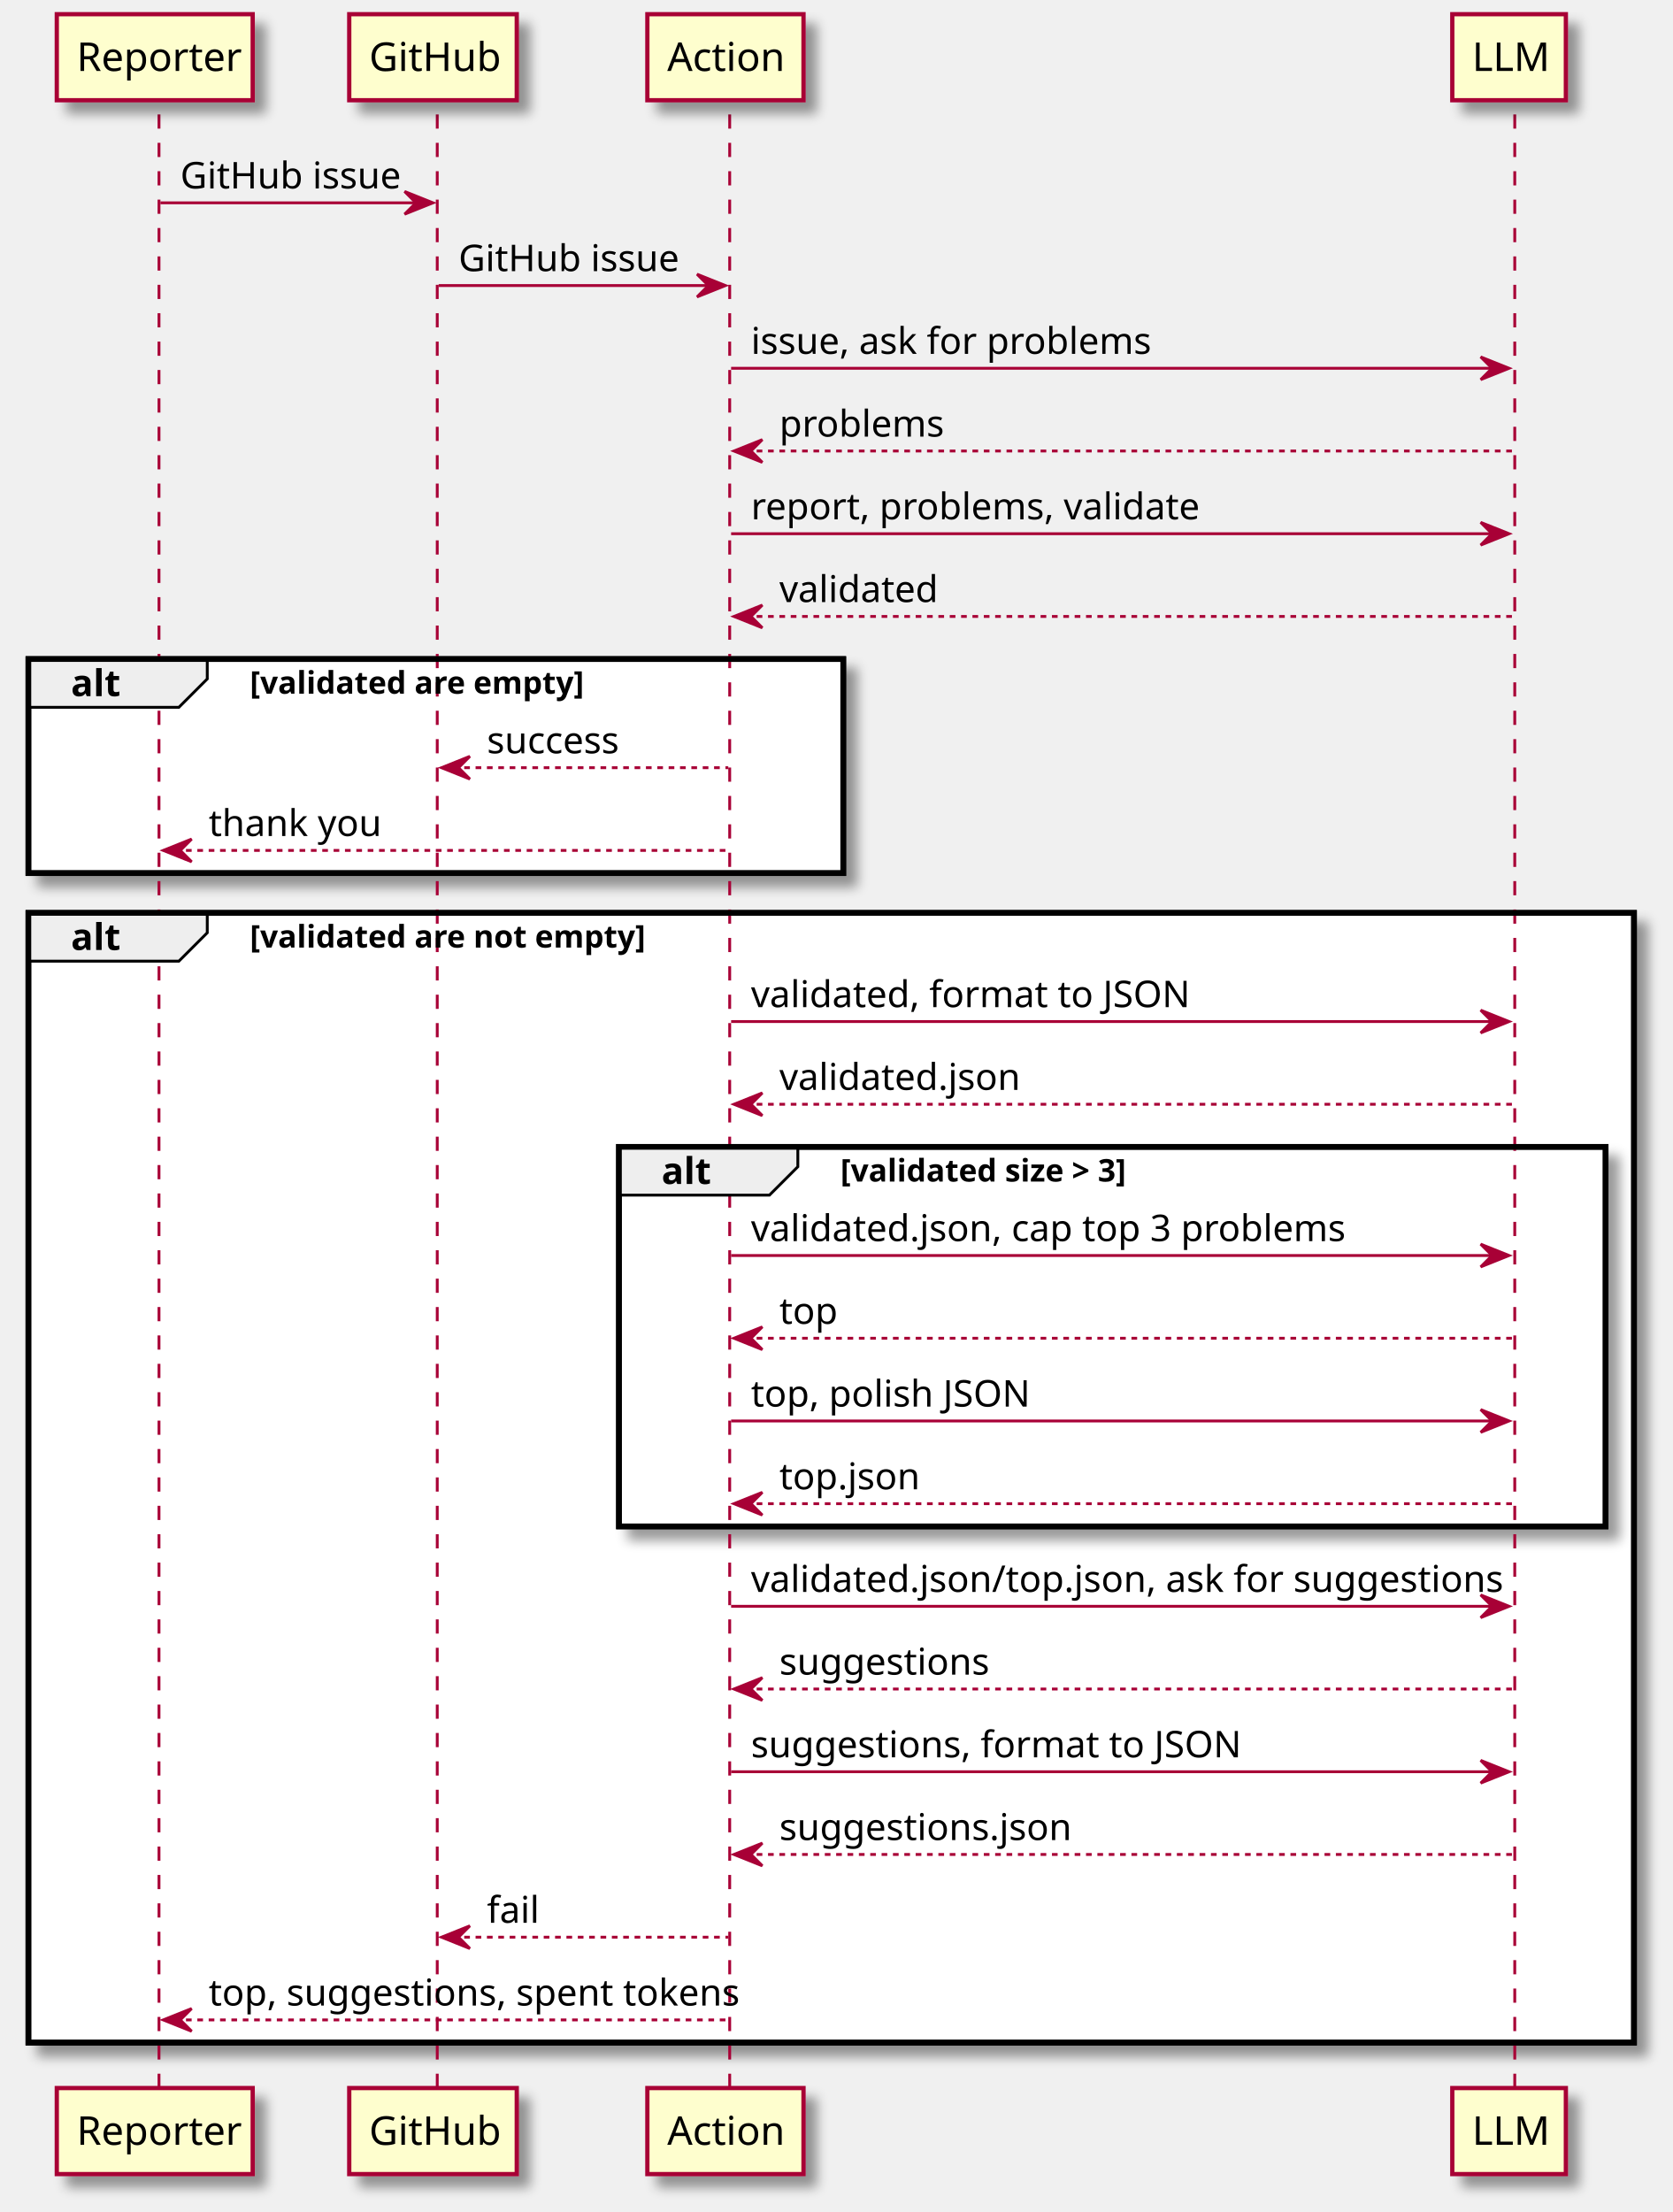
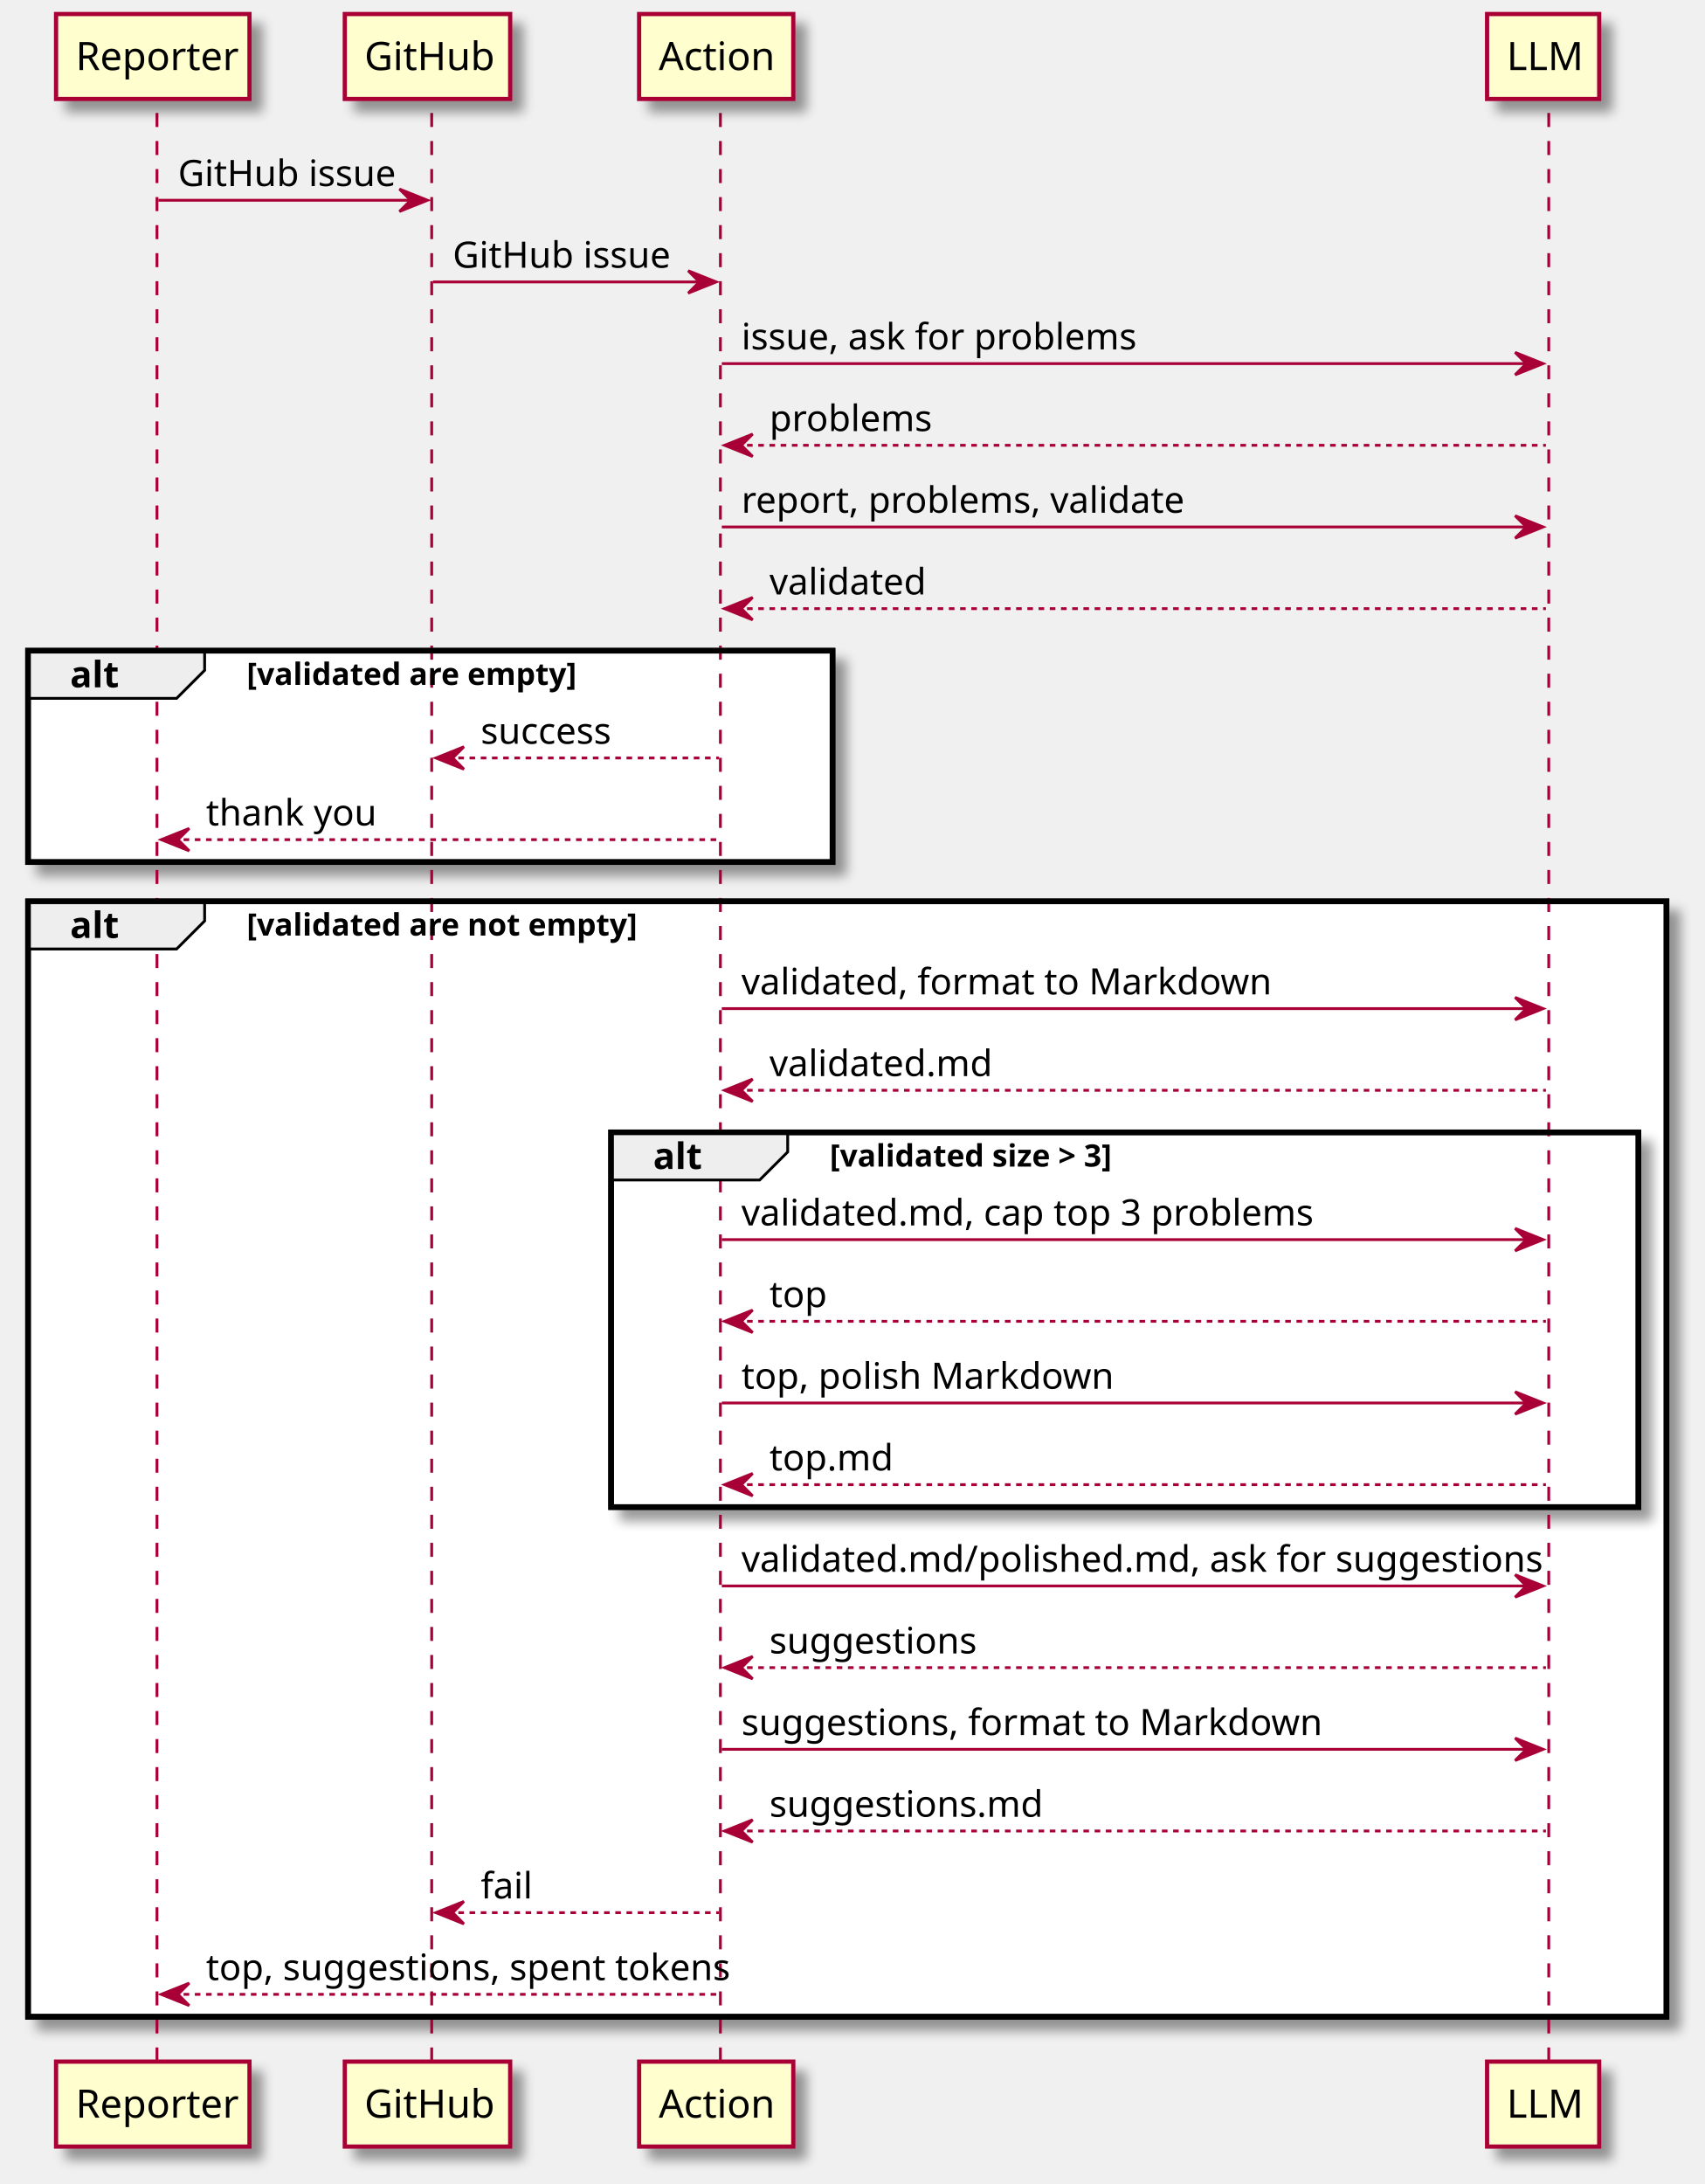
- <svg xmlns="http://www.w3.org/2000/svg" contentScriptType="application/ecmascript" contentStyleType="text/css" height="779px" preserveAspectRatio="none" style="width:589px;height:779px;" version="1.1" viewBox="0 0 589 779" width="589px" zoomAndPan="magnify">
+ <svg xmlns="http://www.w3.org/2000/svg" contentScriptType="application/ecmascript" contentStyleType="text/css" height="779px" preserveAspectRatio="none" style="width:608px;height:779px;" version="1.1" viewBox="0 0 608 779" width="608px" zoomAndPan="magnify">
  <defs>
-     <filter height="300%" id="f5xngzdypceoh" width="300%" x="-1" y="-1">
+     <filter height="300%" id="fzkb9a6fy33q3" width="300%" x="-1" y="-1">
      <feGaussianBlur result="blurOut" stdDeviation="2.0" />
      <feColorMatrix in="blurOut" result="blurOut2" type="matrix" values="0 0 0 0 0 0 0 0 0 0 0 0 0 0 0 0 0 0 .4 0" />
      <feOffset dx="4.0" dy="4.0" in="blurOut2" result="blurOut3" />
      <feBlend in="SourceGraphic" in2="blurOut3" mode="normal" />
    </filter>
  </defs>
  <g>
-     <rect fill="#FFFFFF" filter="url(#f5xngzdypceoh)" height="75.398" style="stroke:#000000;stroke-width:2.0;" width="287" x="10" y="232.094" />
-     <rect fill="#FFFFFF" filter="url(#f5xngzdypceoh)" height="397.859" style="stroke:#000000;stroke-width:2.0;" width="565.5" x="10" y="321.492" />
-     <rect fill="#FFFFFF" filter="url(#f5xngzdypceoh)" height="133.664" style="stroke:#000000;stroke-width:2.0;" width="347.5" x="218" y="403.891" />
+     <rect fill="#FFFFFF" filter="url(#fzkb9a6fy33q3)" height="75.398" style="stroke:#000000;stroke-width:2.0;" width="287" x="10" y="232.094" />
+     <rect fill="#FFFFFF" filter="url(#fzkb9a6fy33q3)" height="397.859" style="stroke:#000000;stroke-width:2.0;" width="584.5" x="10" y="321.492" />
+     <rect fill="#FFFFFF" filter="url(#fzkb9a6fy33q3)" height="133.664" style="stroke:#000000;stroke-width:2.0;" width="366.5" x="218" y="403.891" />
    <line style="stroke:#A80036;stroke-width:1.0;stroke-dasharray:5.0,5.0;" x1="56" x2="56" y1="40.297" y2="736.352" />
    <line style="stroke:#A80036;stroke-width:1.0;stroke-dasharray:5.0,5.0;" x1="154" x2="154" y1="40.297" y2="736.352" />
    <line style="stroke:#A80036;stroke-width:1.0;stroke-dasharray:5.0,5.0;" x1="257" x2="257" y1="40.297" y2="736.352" />
-     <line style="stroke:#A80036;stroke-width:1.0;stroke-dasharray:5.0,5.0;" x1="533.5" x2="533.5" y1="40.297" y2="736.352" />
-     <rect fill="#FEFECE" filter="url(#f5xngzdypceoh)" height="30.297" style="stroke:#A80036;stroke-width:1.5;" width="69" x="20" y="5" />
+     <line style="stroke:#A80036;stroke-width:1.0;stroke-dasharray:5.0,5.0;" x1="552.5" x2="552.5" y1="40.297" y2="736.352" />
+     <rect fill="#FEFECE" filter="url(#fzkb9a6fy33q3)" height="30.297" style="stroke:#A80036;stroke-width:1.5;" width="69" x="20" y="5" />
    <text fill="#000000" font-family="sans-serif" font-size="14" lengthAdjust="spacingAndGlyphs" textLength="55" x="27" y="24.995">Reporter</text>
-     <rect fill="#FEFECE" filter="url(#f5xngzdypceoh)" height="30.297" style="stroke:#A80036;stroke-width:1.5;" width="69" x="20" y="735.352" />
+     <rect fill="#FEFECE" filter="url(#fzkb9a6fy33q3)" height="30.297" style="stroke:#A80036;stroke-width:1.5;" width="69" x="20" y="735.352" />
    <text fill="#000000" font-family="sans-serif" font-size="14" lengthAdjust="spacingAndGlyphs" textLength="55" x="27" y="755.347">Reporter</text>
-     <rect fill="#FEFECE" filter="url(#f5xngzdypceoh)" height="30.297" style="stroke:#A80036;stroke-width:1.5;" width="59" x="123" y="5" />
+     <rect fill="#FEFECE" filter="url(#fzkb9a6fy33q3)" height="30.297" style="stroke:#A80036;stroke-width:1.5;" width="59" x="123" y="5" />
    <text fill="#000000" font-family="sans-serif" font-size="14" lengthAdjust="spacingAndGlyphs" textLength="45" x="130" y="24.995">GitHub</text>
-     <rect fill="#FEFECE" filter="url(#f5xngzdypceoh)" height="30.297" style="stroke:#A80036;stroke-width:1.5;" width="59" x="123" y="735.352" />
+     <rect fill="#FEFECE" filter="url(#fzkb9a6fy33q3)" height="30.297" style="stroke:#A80036;stroke-width:1.5;" width="59" x="123" y="735.352" />
    <text fill="#000000" font-family="sans-serif" font-size="14" lengthAdjust="spacingAndGlyphs" textLength="45" x="130" y="755.347">GitHub</text>
-     <rect fill="#FEFECE" filter="url(#f5xngzdypceoh)" height="30.297" style="stroke:#A80036;stroke-width:1.5;" width="55" x="228" y="5" />
+     <rect fill="#FEFECE" filter="url(#fzkb9a6fy33q3)" height="30.297" style="stroke:#A80036;stroke-width:1.5;" width="55" x="228" y="5" />
    <text fill="#000000" font-family="sans-serif" font-size="14" lengthAdjust="spacingAndGlyphs" textLength="41" x="235" y="24.995">Action</text>
-     <rect fill="#FEFECE" filter="url(#f5xngzdypceoh)" height="30.297" style="stroke:#A80036;stroke-width:1.5;" width="55" x="228" y="735.352" />
+     <rect fill="#FEFECE" filter="url(#fzkb9a6fy33q3)" height="30.297" style="stroke:#A80036;stroke-width:1.5;" width="55" x="228" y="735.352" />
    <text fill="#000000" font-family="sans-serif" font-size="14" lengthAdjust="spacingAndGlyphs" textLength="41" x="235" y="755.347">Action</text>
-     <rect fill="#FEFECE" filter="url(#f5xngzdypceoh)" height="30.297" style="stroke:#A80036;stroke-width:1.5;" width="40" x="511.5" y="5" />
-     <text fill="#000000" font-family="sans-serif" font-size="14" lengthAdjust="spacingAndGlyphs" textLength="26" x="518.5" y="24.995">LLM</text>
-     <rect fill="#FEFECE" filter="url(#f5xngzdypceoh)" height="30.297" style="stroke:#A80036;stroke-width:1.5;" width="40" x="511.5" y="735.352" />
-     <text fill="#000000" font-family="sans-serif" font-size="14" lengthAdjust="spacingAndGlyphs" textLength="26" x="518.5" y="755.347">LLM</text>
+     <rect fill="#FEFECE" filter="url(#fzkb9a6fy33q3)" height="30.297" style="stroke:#A80036;stroke-width:1.5;" width="40" x="530.5" y="5" />
+     <text fill="#000000" font-family="sans-serif" font-size="14" lengthAdjust="spacingAndGlyphs" textLength="26" x="537.5" y="24.995">LLM</text>
+     <rect fill="#FEFECE" filter="url(#fzkb9a6fy33q3)" height="30.297" style="stroke:#A80036;stroke-width:1.5;" width="40" x="530.5" y="735.352" />
+     <text fill="#000000" font-family="sans-serif" font-size="14" lengthAdjust="spacingAndGlyphs" textLength="26" x="537.5" y="755.347">LLM</text>
    <polygon fill="#A80036" points="142.5,67.43,152.5,71.43,142.5,75.43,146.5,71.43" style="stroke:#A80036;stroke-width:1.0;" />
    <line style="stroke:#A80036;stroke-width:1.0;" x1="56.5" x2="148.5" y1="71.43" y2="71.43" />
    <text fill="#000000" font-family="sans-serif" font-size="13" lengthAdjust="spacingAndGlyphs" textLength="74" x="63.5" y="66.364">GitHub issue</text>
    <polygon fill="#A80036" points="245.5,96.562,255.5,100.562,245.5,104.562,249.5,100.562" style="stroke:#A80036;stroke-width:1.0;" />
    <line style="stroke:#A80036;stroke-width:1.0;" x1="154.5" x2="251.5" y1="100.562" y2="100.562" />
    <text fill="#000000" font-family="sans-serif" font-size="13" lengthAdjust="spacingAndGlyphs" textLength="74" x="161.5" y="95.497">GitHub issue</text>
-     <polygon fill="#A80036" points="521.5,125.695,531.5,129.695,521.5,133.695,525.5,129.695" style="stroke:#A80036;stroke-width:1.0;" />
-     <line style="stroke:#A80036;stroke-width:1.0;" x1="257.5" x2="527.5" y1="129.695" y2="129.695" />
+     <polygon fill="#A80036" points="540.5,125.695,550.5,129.695,540.5,133.695,544.5,129.695" style="stroke:#A80036;stroke-width:1.0;" />
+     <line style="stroke:#A80036;stroke-width:1.0;" x1="257.5" x2="546.5" y1="129.695" y2="129.695" />
    <text fill="#000000" font-family="sans-serif" font-size="13" lengthAdjust="spacingAndGlyphs" textLength="134" x="264.5" y="124.629">issue, ask for problems</text>
    <polygon fill="#A80036" points="268.5,154.828,258.5,158.828,268.5,162.828,264.5,158.828" style="stroke:#A80036;stroke-width:1.0;" />
-     <line style="stroke:#A80036;stroke-width:1.0;stroke-dasharray:2.0,2.0;" x1="262.5" x2="532.5" y1="158.828" y2="158.828" />
+     <line style="stroke:#A80036;stroke-width:1.0;stroke-dasharray:2.0,2.0;" x1="262.5" x2="551.5" y1="158.828" y2="158.828" />
    <text fill="#000000" font-family="sans-serif" font-size="13" lengthAdjust="spacingAndGlyphs" textLength="56" x="274.5" y="153.762">problems</text>
-     <polygon fill="#A80036" points="521.5,183.961,531.5,187.961,521.5,191.961,525.5,187.961" style="stroke:#A80036;stroke-width:1.0;" />
-     <line style="stroke:#A80036;stroke-width:1.0;" x1="257.5" x2="527.5" y1="187.961" y2="187.961" />
+     <polygon fill="#A80036" points="540.5,183.961,550.5,187.961,540.5,191.961,544.5,187.961" style="stroke:#A80036;stroke-width:1.0;" />
+     <line style="stroke:#A80036;stroke-width:1.0;" x1="257.5" x2="546.5" y1="187.961" y2="187.961" />
    <text fill="#000000" font-family="sans-serif" font-size="13" lengthAdjust="spacingAndGlyphs" textLength="150" x="264.5" y="182.895">report, problems, validate</text>
    <polygon fill="#A80036" points="268.5,213.094,258.5,217.094,268.5,221.094,264.5,217.094" style="stroke:#A80036;stroke-width:1.0;" />
-     <line style="stroke:#A80036;stroke-width:1.0;stroke-dasharray:2.0,2.0;" x1="262.5" x2="532.5" y1="217.094" y2="217.094" />
+     <line style="stroke:#A80036;stroke-width:1.0;stroke-dasharray:2.0,2.0;" x1="262.5" x2="551.5" y1="217.094" y2="217.094" />
    <text fill="#000000" font-family="sans-serif" font-size="13" lengthAdjust="spacingAndGlyphs" textLength="53" x="274.5" y="212.028">validated</text>
    <path d="M10,232.094 L73,232.094 L73,239.094 L63,249.094 L10,249.094 L10,232.094 " fill="#EEEEEE" style="stroke:#000000;stroke-width:1.0;" />
    <rect fill="none" height="75.398" style="stroke:#000000;stroke-width:2.0;" width="287" x="10" y="232.094" />
    <text fill="#000000" font-family="sans-serif" font-size="13" font-weight="bold" lengthAdjust="spacingAndGlyphs" textLength="18" x="25" y="245.161">alt</text>
    <text fill="#000000" font-family="sans-serif" font-size="11" font-weight="bold" lengthAdjust="spacingAndGlyphs" textLength="114" x="88" y="244.304">[validated are empty]</text>
    <polygon fill="#A80036" points="165.5,266.359,155.5,270.359,165.5,274.359,161.5,270.359" style="stroke:#A80036;stroke-width:1.0;" />
    <line style="stroke:#A80036;stroke-width:1.0;stroke-dasharray:2.0,2.0;" x1="159.5" x2="256.5" y1="270.359" y2="270.359" />
    <text fill="#000000" font-family="sans-serif" font-size="13" lengthAdjust="spacingAndGlyphs" textLength="45" x="171.5" y="265.293">success</text>
    <polygon fill="#A80036" points="67.5,295.492,57.5,299.492,67.5,303.492,63.5,299.492" style="stroke:#A80036;stroke-width:1.0;" />
    <line style="stroke:#A80036;stroke-width:1.0;stroke-dasharray:2.0,2.0;" x1="61.5" x2="256.5" y1="299.492" y2="299.492" />
    <text fill="#000000" font-family="sans-serif" font-size="13" lengthAdjust="spacingAndGlyphs" textLength="58" x="73.5" y="294.426">thank you</text>
    <path d="M10,321.492 L73,321.492 L73,328.492 L63,338.492 L10,338.492 L10,321.492 " fill="#EEEEEE" style="stroke:#000000;stroke-width:1.0;" />
-     <rect fill="none" height="397.859" style="stroke:#000000;stroke-width:2.0;" width="565.5" x="10" y="321.492" />
+     <rect fill="none" height="397.859" style="stroke:#000000;stroke-width:2.0;" width="584.5" x="10" y="321.492" />
    <text fill="#000000" font-family="sans-serif" font-size="13" font-weight="bold" lengthAdjust="spacingAndGlyphs" textLength="18" x="25" y="334.559">alt</text>
    <text fill="#000000" font-family="sans-serif" font-size="11" font-weight="bold" lengthAdjust="spacingAndGlyphs" textLength="136" x="88" y="333.703">[validated are not empty]</text>
-     <polygon fill="#A80036" points="521.5,355.758,531.5,359.758,521.5,363.758,525.5,359.758" style="stroke:#A80036;stroke-width:1.0;" />
-     <line style="stroke:#A80036;stroke-width:1.0;" x1="257.5" x2="527.5" y1="359.758" y2="359.758" />
-     <text fill="#000000" font-family="sans-serif" font-size="13" lengthAdjust="spacingAndGlyphs" textLength="145" x="264.5" y="354.692">validated, format to JSON</text>
+     <polygon fill="#A80036" points="540.5,355.758,550.5,359.758,540.5,363.758,544.5,359.758" style="stroke:#A80036;stroke-width:1.0;" />
+     <line style="stroke:#A80036;stroke-width:1.0;" x1="257.5" x2="546.5" y1="359.758" y2="359.758" />
+     <text fill="#000000" font-family="sans-serif" font-size="13" lengthAdjust="spacingAndGlyphs" textLength="179" x="264.5" y="354.692">validated, format to Markdown</text>
    <polygon fill="#A80036" points="268.5,384.891,258.5,388.891,268.5,392.891,264.5,388.891" style="stroke:#A80036;stroke-width:1.0;" />
-     <line style="stroke:#A80036;stroke-width:1.0;stroke-dasharray:2.0,2.0;" x1="262.5" x2="532.5" y1="388.891" y2="388.891" />
-     <text fill="#000000" font-family="sans-serif" font-size="13" lengthAdjust="spacingAndGlyphs" textLength="81" x="274.5" y="383.825">validated.json</text>
+     <line style="stroke:#A80036;stroke-width:1.0;stroke-dasharray:2.0,2.0;" x1="262.5" x2="551.5" y1="388.891" y2="388.891" />
+     <text fill="#000000" font-family="sans-serif" font-size="13" lengthAdjust="spacingAndGlyphs" textLength="75" x="274.5" y="383.825">validated.md</text>
    <path d="M218,403.891 L281,403.891 L281,410.891 L271,420.891 L218,420.891 L218,403.891 " fill="#EEEEEE" style="stroke:#000000;stroke-width:1.0;" />
-     <rect fill="none" height="133.664" style="stroke:#000000;stroke-width:2.0;" width="347.5" x="218" y="403.891" />
+     <rect fill="none" height="133.664" style="stroke:#000000;stroke-width:2.0;" width="366.5" x="218" y="403.891" />
    <text fill="#000000" font-family="sans-serif" font-size="13" font-weight="bold" lengthAdjust="spacingAndGlyphs" textLength="18" x="233" y="416.957">alt</text>
    <text fill="#000000" font-family="sans-serif" font-size="11" font-weight="bold" lengthAdjust="spacingAndGlyphs" textLength="98" x="296" y="416.101">[validated size &gt; 3]</text>
-     <polygon fill="#A80036" points="521.5,438.156,531.5,442.156,521.5,446.156,525.5,442.156" style="stroke:#A80036;stroke-width:1.0;" />
-     <line style="stroke:#A80036;stroke-width:1.0;" x1="257.5" x2="527.5" y1="442.156" y2="442.156" />
-     <text fill="#000000" font-family="sans-serif" font-size="13" lengthAdjust="spacingAndGlyphs" textLength="200" x="264.5" y="437.09">validated.json, cap top 3 problems</text>
+     <polygon fill="#A80036" points="540.5,438.156,550.5,442.156,540.5,446.156,544.5,442.156" style="stroke:#A80036;stroke-width:1.0;" />
+     <line style="stroke:#A80036;stroke-width:1.0;" x1="257.5" x2="546.5" y1="442.156" y2="442.156" />
+     <text fill="#000000" font-family="sans-serif" font-size="13" lengthAdjust="spacingAndGlyphs" textLength="194" x="264.5" y="437.09">validated.md, cap top 3 problems</text>
    <polygon fill="#A80036" points="268.5,467.289,258.5,471.289,268.5,475.289,264.5,471.289" style="stroke:#A80036;stroke-width:1.0;" />
-     <line style="stroke:#A80036;stroke-width:1.0;stroke-dasharray:2.0,2.0;" x1="262.5" x2="532.5" y1="471.289" y2="471.289" />
+     <line style="stroke:#A80036;stroke-width:1.0;stroke-dasharray:2.0,2.0;" x1="262.5" x2="551.5" y1="471.289" y2="471.289" />
    <text fill="#000000" font-family="sans-serif" font-size="13" lengthAdjust="spacingAndGlyphs" textLength="20" x="274.5" y="466.223">top</text>
-     <polygon fill="#A80036" points="521.5,496.422,531.5,500.422,521.5,504.422,525.5,500.422" style="stroke:#A80036;stroke-width:1.0;" />
-     <line style="stroke:#A80036;stroke-width:1.0;" x1="257.5" x2="527.5" y1="500.422" y2="500.422" />
-     <text fill="#000000" font-family="sans-serif" font-size="13" lengthAdjust="spacingAndGlyphs" textLength="94" x="264.5" y="495.356">top, polish JSON</text>
+     <polygon fill="#A80036" points="540.5,496.422,550.5,500.422,540.5,504.422,544.5,500.422" style="stroke:#A80036;stroke-width:1.0;" />
+     <line style="stroke:#A80036;stroke-width:1.0;" x1="257.5" x2="546.5" y1="500.422" y2="500.422" />
+     <text fill="#000000" font-family="sans-serif" font-size="13" lengthAdjust="spacingAndGlyphs" textLength="128" x="264.5" y="495.356">top, polish Markdown</text>
    <polygon fill="#A80036" points="268.5,525.555,258.5,529.555,268.5,533.555,264.5,529.555" style="stroke:#A80036;stroke-width:1.0;" />
-     <line style="stroke:#A80036;stroke-width:1.0;stroke-dasharray:2.0,2.0;" x1="262.5" x2="532.5" y1="529.555" y2="529.555" />
-     <text fill="#000000" font-family="sans-serif" font-size="13" lengthAdjust="spacingAndGlyphs" textLength="48" x="274.5" y="524.489">top.json</text>
-     <polygon fill="#A80036" points="521.5,561.688,531.5,565.688,521.5,569.688,525.5,565.688" style="stroke:#A80036;stroke-width:1.0;" />
-     <line style="stroke:#A80036;stroke-width:1.0;" x1="257.5" x2="527.5" y1="565.688" y2="565.688" />
-     <text fill="#000000" font-family="sans-serif" font-size="13" lengthAdjust="spacingAndGlyphs" textLength="252" x="264.5" y="560.622">validated.json/top.json, ask for suggestions</text>
+     <line style="stroke:#A80036;stroke-width:1.0;stroke-dasharray:2.0,2.0;" x1="262.5" x2="551.5" y1="529.555" y2="529.555" />
+     <text fill="#000000" font-family="sans-serif" font-size="13" lengthAdjust="spacingAndGlyphs" textLength="42" x="274.5" y="524.489">top.md</text>
+     <polygon fill="#A80036" points="540.5,561.688,550.5,565.688,540.5,569.688,544.5,565.688" style="stroke:#A80036;stroke-width:1.0;" />
+     <line style="stroke:#A80036;stroke-width:1.0;" x1="257.5" x2="546.5" y1="565.688" y2="565.688" />
+     <text fill="#000000" font-family="sans-serif" font-size="13" lengthAdjust="spacingAndGlyphs" textLength="271" x="264.5" y="560.622">validated.md/polished.md, ask for suggestions</text>
    <polygon fill="#A80036" points="268.5,590.82,258.5,594.82,268.5,598.82,264.5,594.82" style="stroke:#A80036;stroke-width:1.0;" />
-     <line style="stroke:#A80036;stroke-width:1.0;stroke-dasharray:2.0,2.0;" x1="262.5" x2="532.5" y1="594.82" y2="594.82" />
+     <line style="stroke:#A80036;stroke-width:1.0;stroke-dasharray:2.0,2.0;" x1="262.5" x2="551.5" y1="594.82" y2="594.82" />
    <text fill="#000000" font-family="sans-serif" font-size="13" lengthAdjust="spacingAndGlyphs" textLength="70" x="274.5" y="589.754">suggestions</text>
-     <polygon fill="#A80036" points="521.5,619.953,531.5,623.953,521.5,627.953,525.5,623.953" style="stroke:#A80036;stroke-width:1.0;" />
-     <line style="stroke:#A80036;stroke-width:1.0;" x1="257.5" x2="527.5" y1="623.953" y2="623.953" />
-     <text fill="#000000" font-family="sans-serif" font-size="13" lengthAdjust="spacingAndGlyphs" textLength="162" x="264.5" y="618.887">suggestions, format to JSON</text>
+     <polygon fill="#A80036" points="540.5,619.953,550.5,623.953,540.5,627.953,544.5,623.953" style="stroke:#A80036;stroke-width:1.0;" />
+     <line style="stroke:#A80036;stroke-width:1.0;" x1="257.5" x2="546.5" y1="623.953" y2="623.953" />
+     <text fill="#000000" font-family="sans-serif" font-size="13" lengthAdjust="spacingAndGlyphs" textLength="196" x="264.5" y="618.887">suggestions, format to Markdown</text>
    <polygon fill="#A80036" points="268.5,649.086,258.5,653.086,268.5,657.086,264.5,653.086" style="stroke:#A80036;stroke-width:1.0;" />
-     <line style="stroke:#A80036;stroke-width:1.0;stroke-dasharray:2.0,2.0;" x1="262.5" x2="532.5" y1="653.086" y2="653.086" />
-     <text fill="#000000" font-family="sans-serif" font-size="13" lengthAdjust="spacingAndGlyphs" textLength="98" x="274.5" y="648.02">suggestions.json</text>
+     <line style="stroke:#A80036;stroke-width:1.0;stroke-dasharray:2.0,2.0;" x1="262.5" x2="551.5" y1="653.086" y2="653.086" />
+     <text fill="#000000" font-family="sans-serif" font-size="13" lengthAdjust="spacingAndGlyphs" textLength="92" x="274.5" y="648.02">suggestions.md</text>
    <polygon fill="#A80036" points="165.5,678.219,155.5,682.219,165.5,686.219,161.5,682.219" style="stroke:#A80036;stroke-width:1.0;" />
    <line style="stroke:#A80036;stroke-width:1.0;stroke-dasharray:2.0,2.0;" x1="159.5" x2="256.5" y1="682.219" y2="682.219" />
    <text fill="#000000" font-family="sans-serif" font-size="13" lengthAdjust="spacingAndGlyphs" textLength="17" x="171.5" y="677.153">fail</text>
    <polygon fill="#A80036" points="67.5,707.352,57.5,711.352,67.5,715.352,63.5,711.352" style="stroke:#A80036;stroke-width:1.0;" />
    <line style="stroke:#A80036;stroke-width:1.0;stroke-dasharray:2.0,2.0;" x1="61.5" x2="256.5" y1="711.352" y2="711.352" />
    <text fill="#000000" font-family="sans-serif" font-size="13" lengthAdjust="spacingAndGlyphs" textLength="177" x="73.5" y="706.286">top, suggestions, spent tokens</text>
  </g>
</svg>
